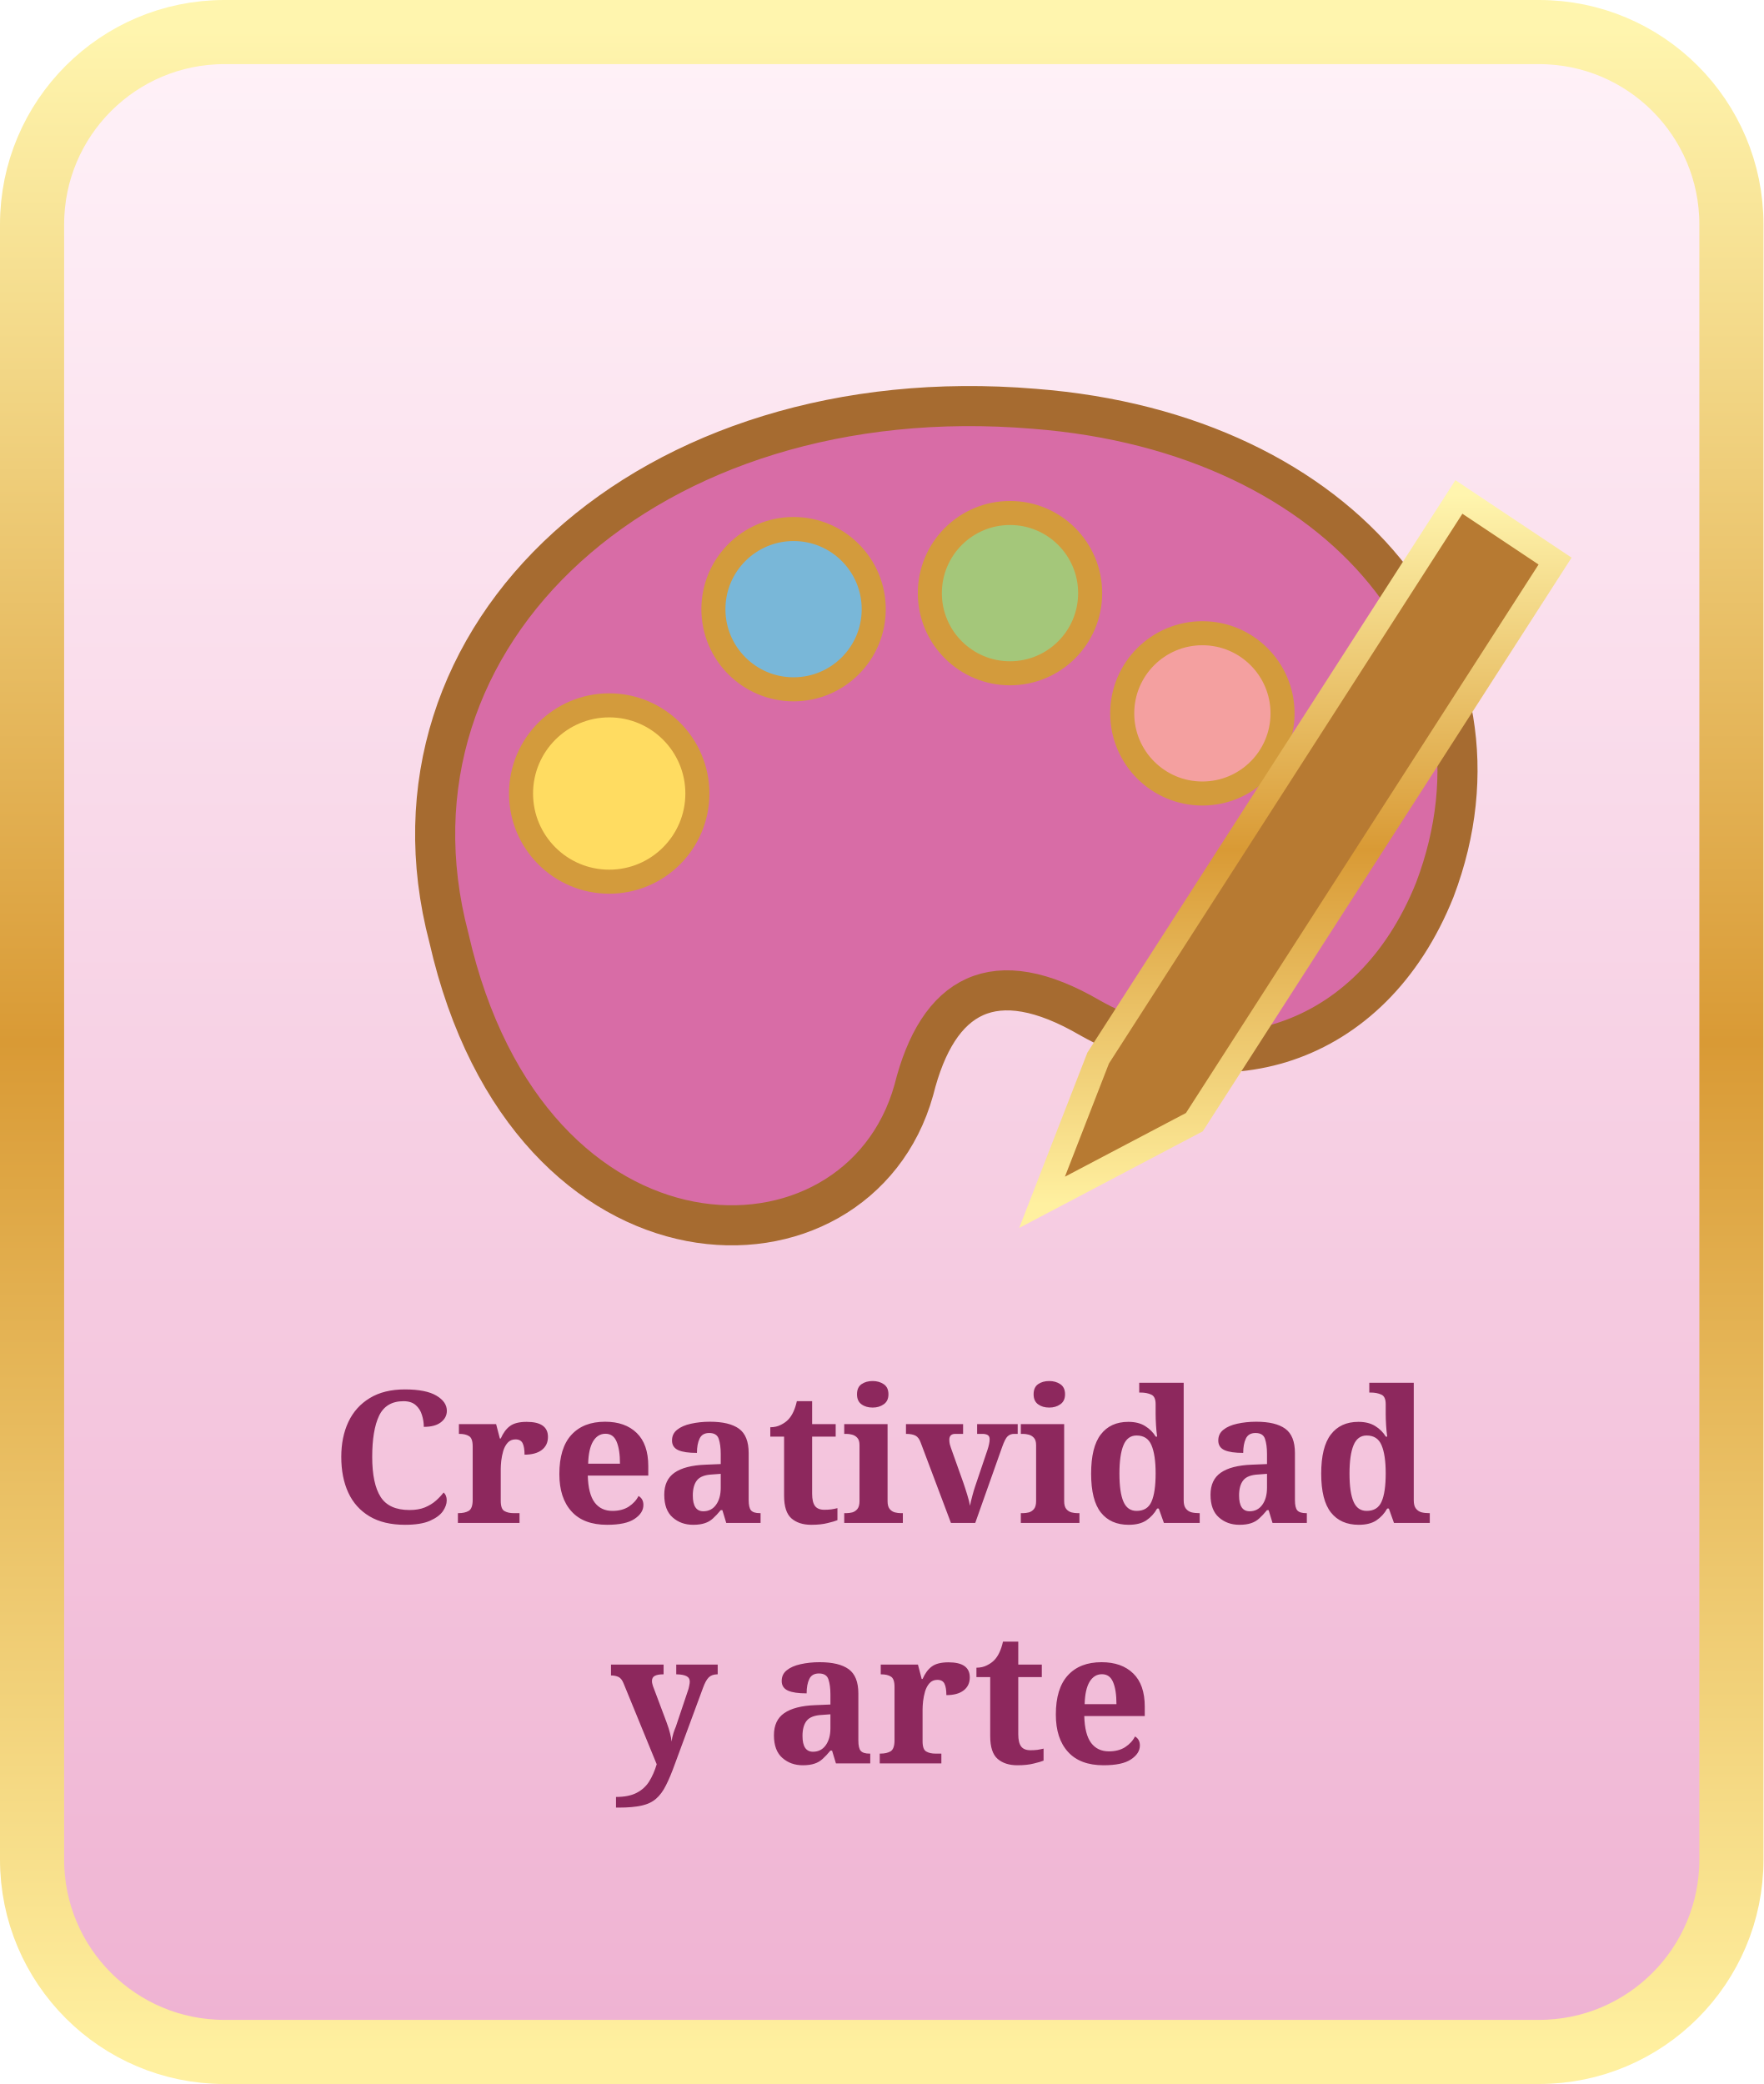
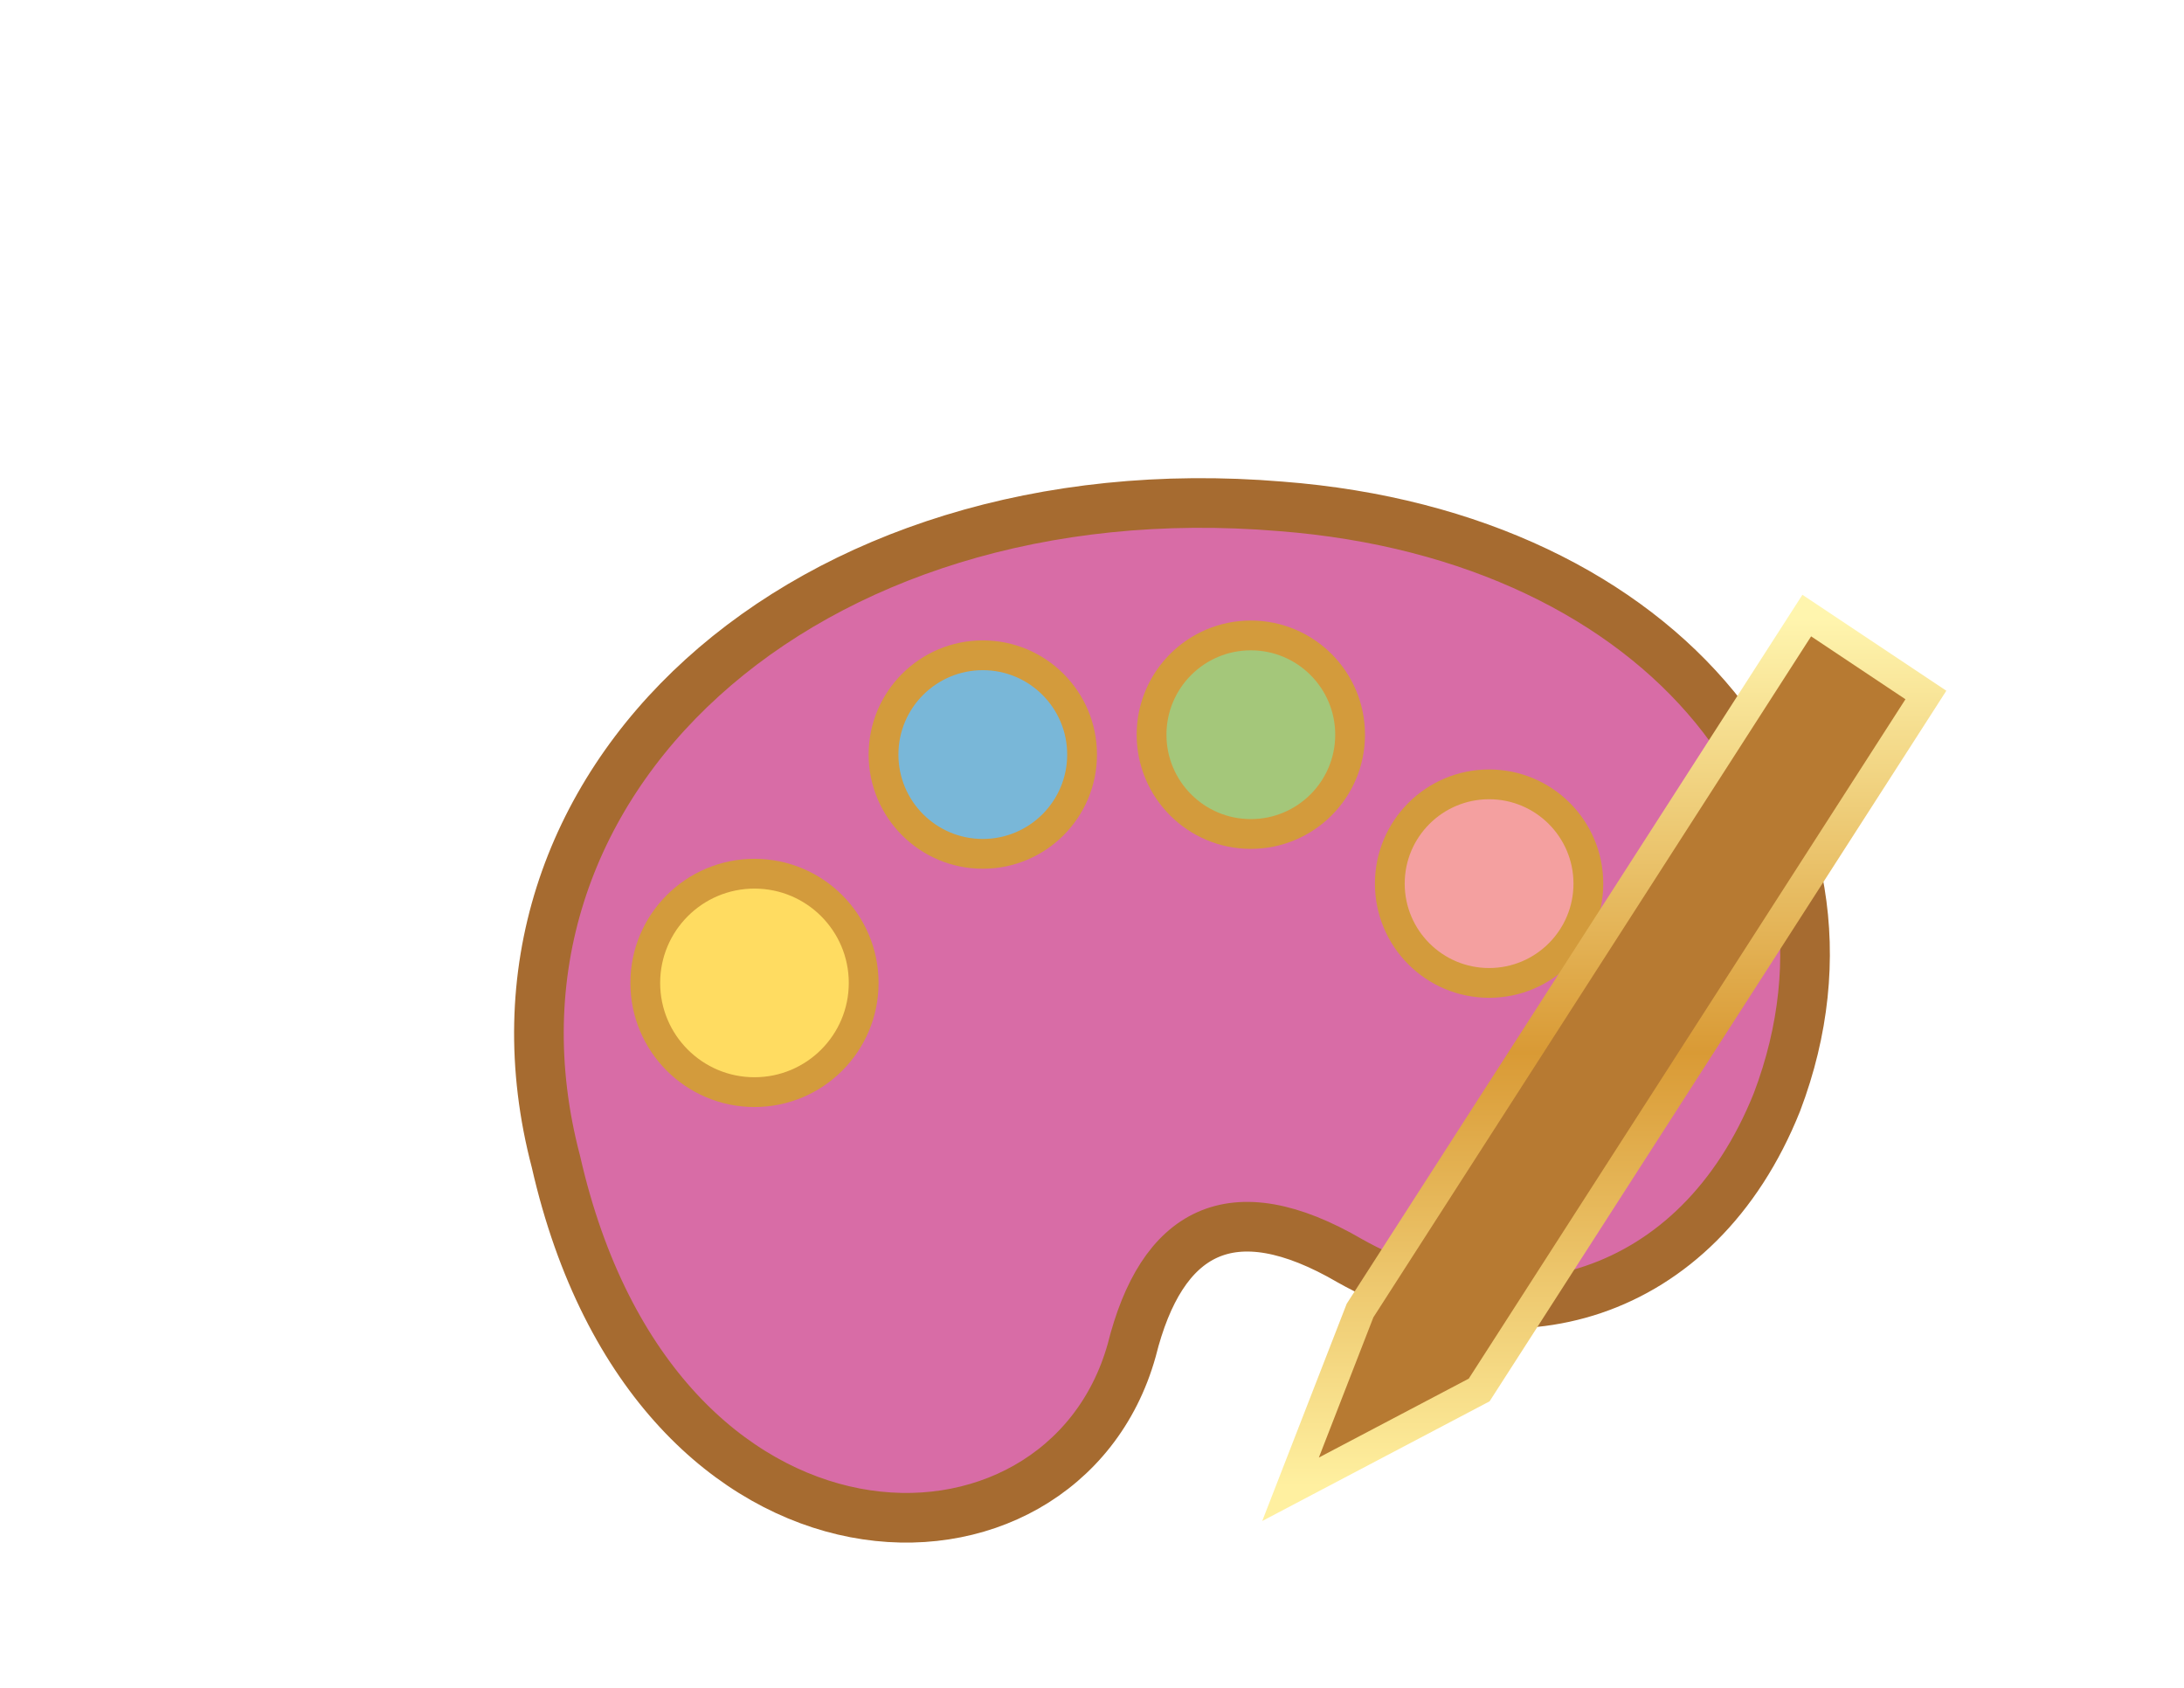
- <svg xmlns="http://www.w3.org/2000/svg" viewBox="0 0 220 260">
+ <svg xmlns="http://www.w3.org/2000/svg" viewBox="0 0 220 170">
  <defs>
    <linearGradient id="p" x2="0" y2="1">
      <stop stop-color="#fff2f8" />
      <stop offset="1" stop-color="#efb2d2" />
    </linearGradient>
    <linearGradient id="g" x2="0" y2="1">
      <stop stop-color="#fff5ae" />
      <stop offset=".5" stop-color="#d99a35" />
      <stop offset="1" stop-color="#fff0a0" />
    </linearGradient>
  </defs>
-   <rect x="4" y="4" width="212" height="252" rx="24" fill="url(#p)" stroke="url(#g)" stroke-width="8" />
  <path d="M56 117c-10-38 25-70 73-66 39 3 61 31 50 60-8 20-27 25-43 16-12-7-19-3-22 9-7 25-48 25-58-19z" fill="#d86ca6" stroke="#a66b30" stroke-width="5" />
  <g stroke="#d39b3c" stroke-width="3">
    <circle cx="76" cy="99" r="11" fill="#ffdc61" />
    <circle cx="99" cy="76" r="10" fill="#79b7d8" />
    <circle cx="126" cy="74" r="10" fill="#a4c77a" />
    <circle cx="150" cy="89" r="10" fill="#f4a0a0" />
  </g>
  <path d="m137 132 45-70 12 8-45 70-19 10z" fill="#b77a32" stroke="url(#g)" stroke-width="3" />
-   <text x="110" y="190" text-anchor="middle" font-family="Georgia" font-size="23" fill="#8d285d" font-weight="bold">Creatividad</text>
-   <text x="110" y="220" text-anchor="middle" font-family="Georgia" font-size="23" fill="#8d285d" font-weight="bold">y arte</text>
</svg>
